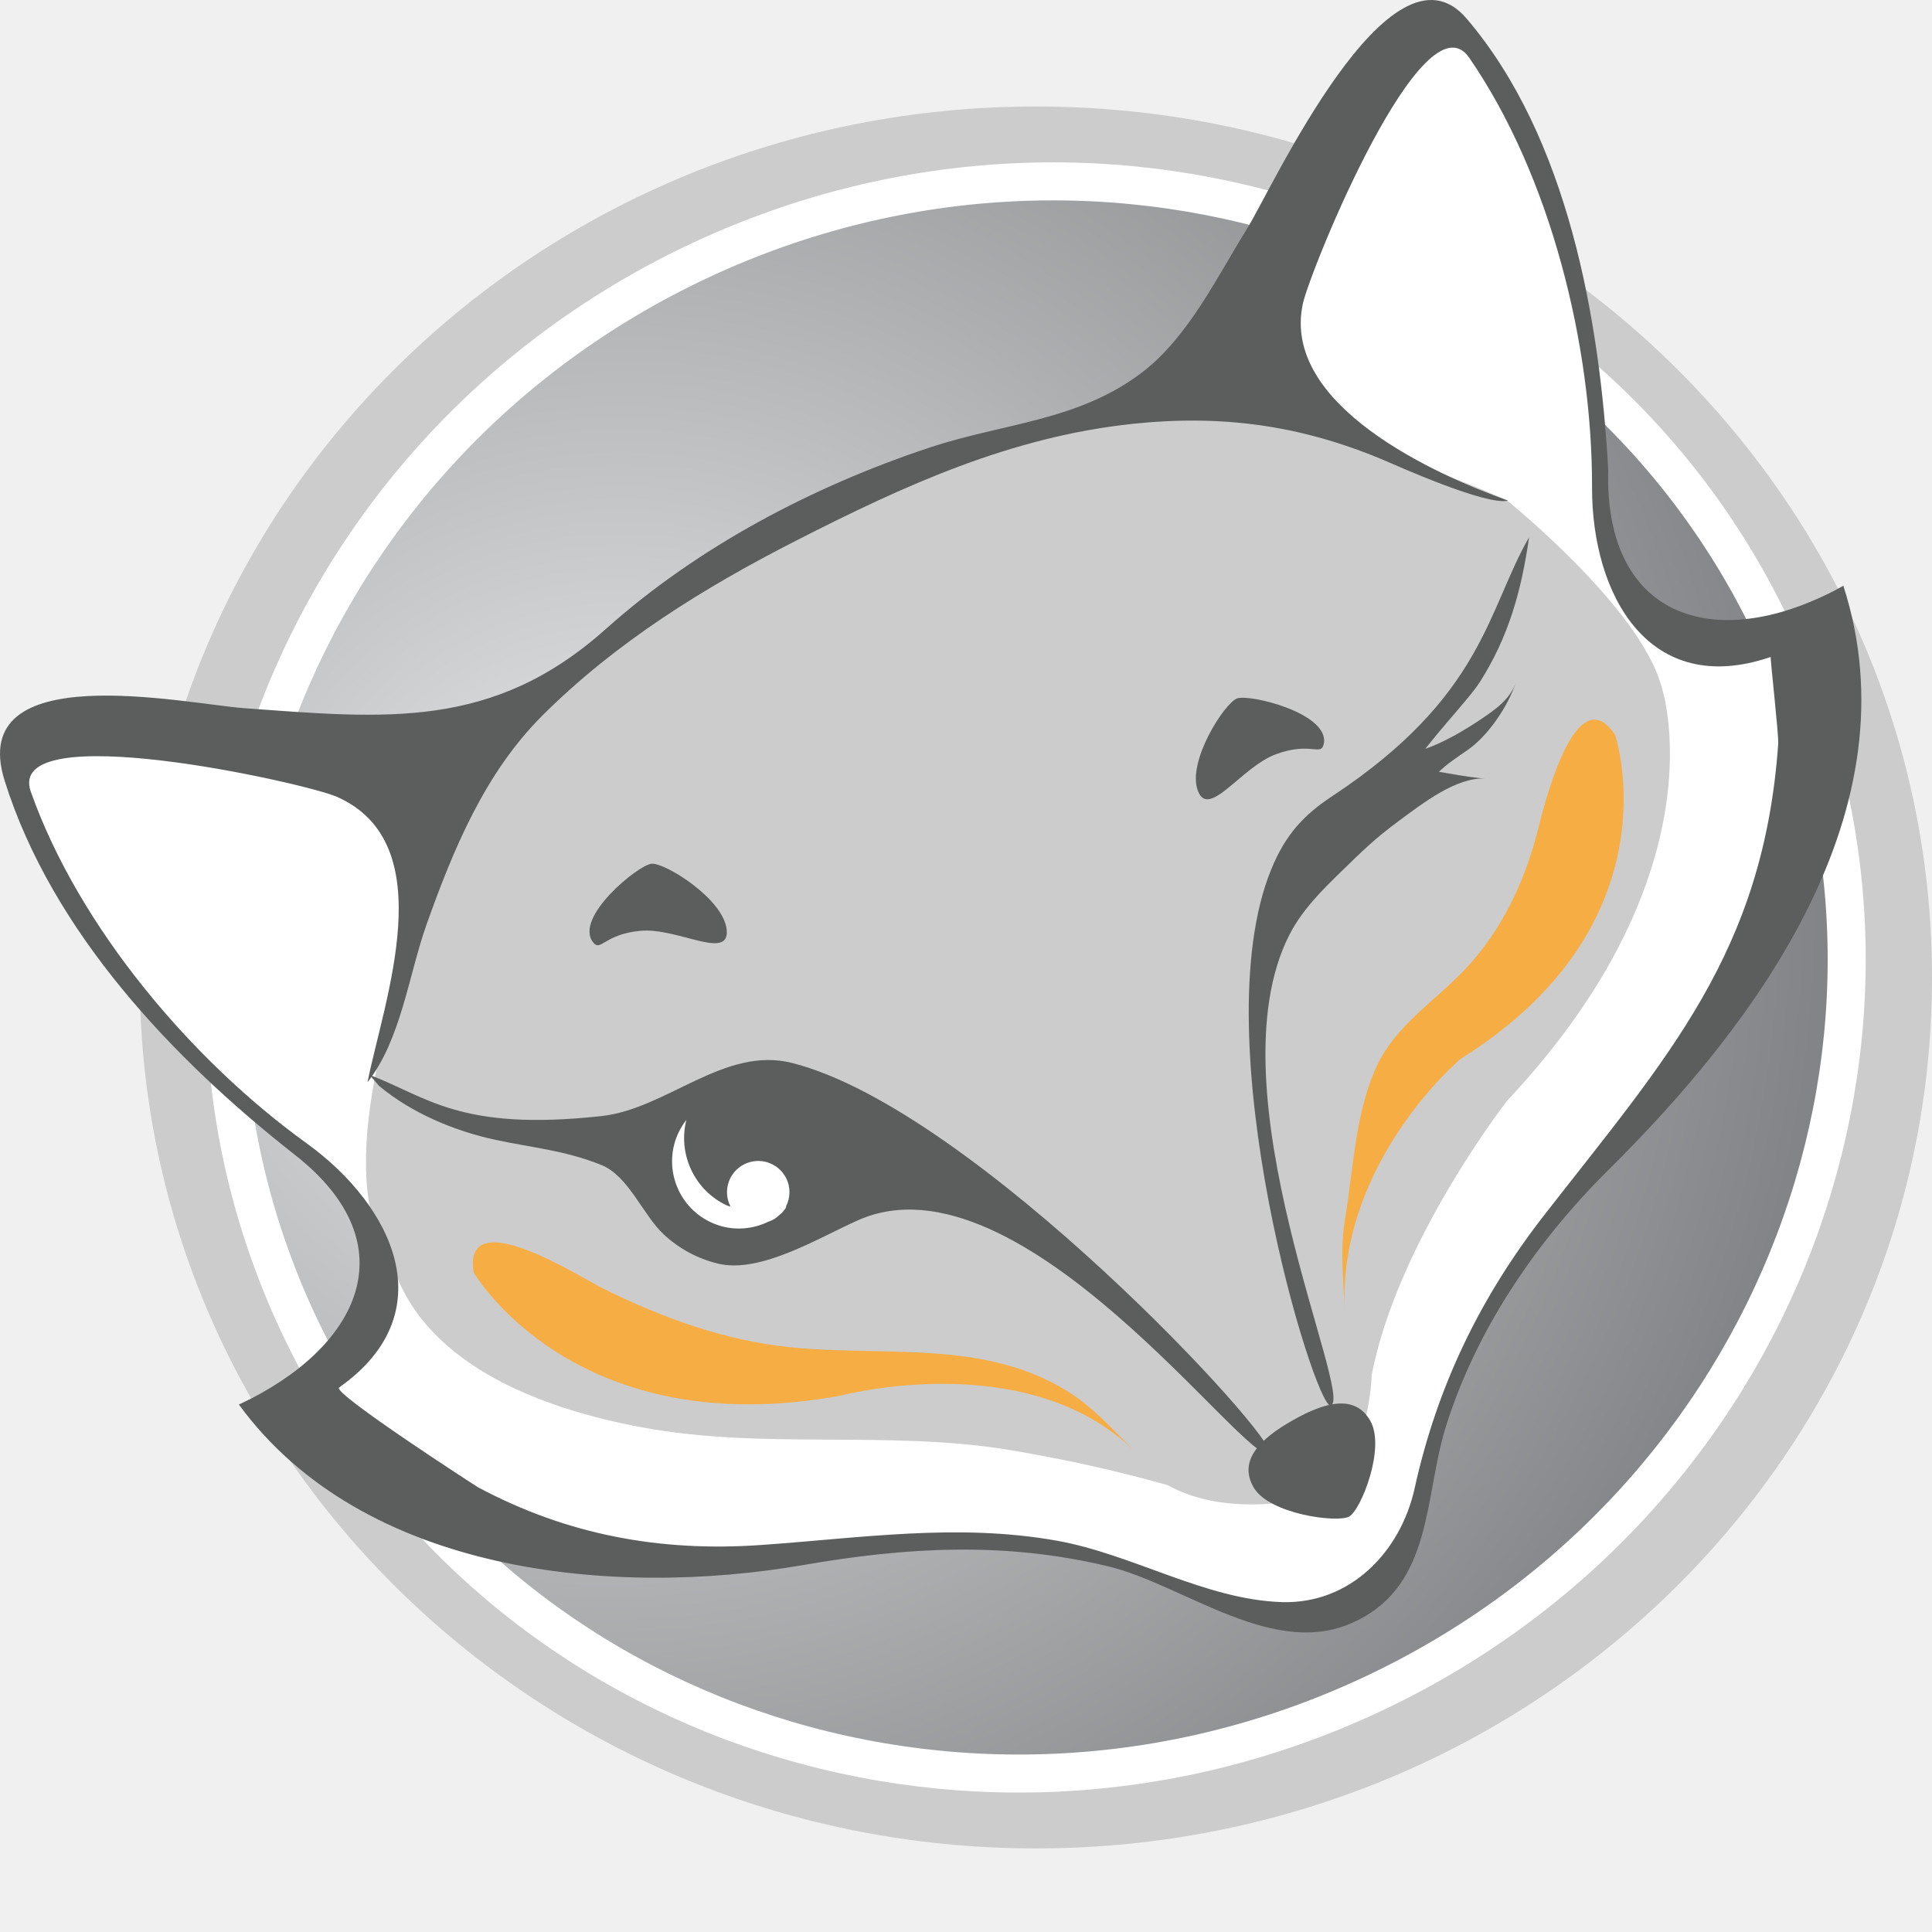
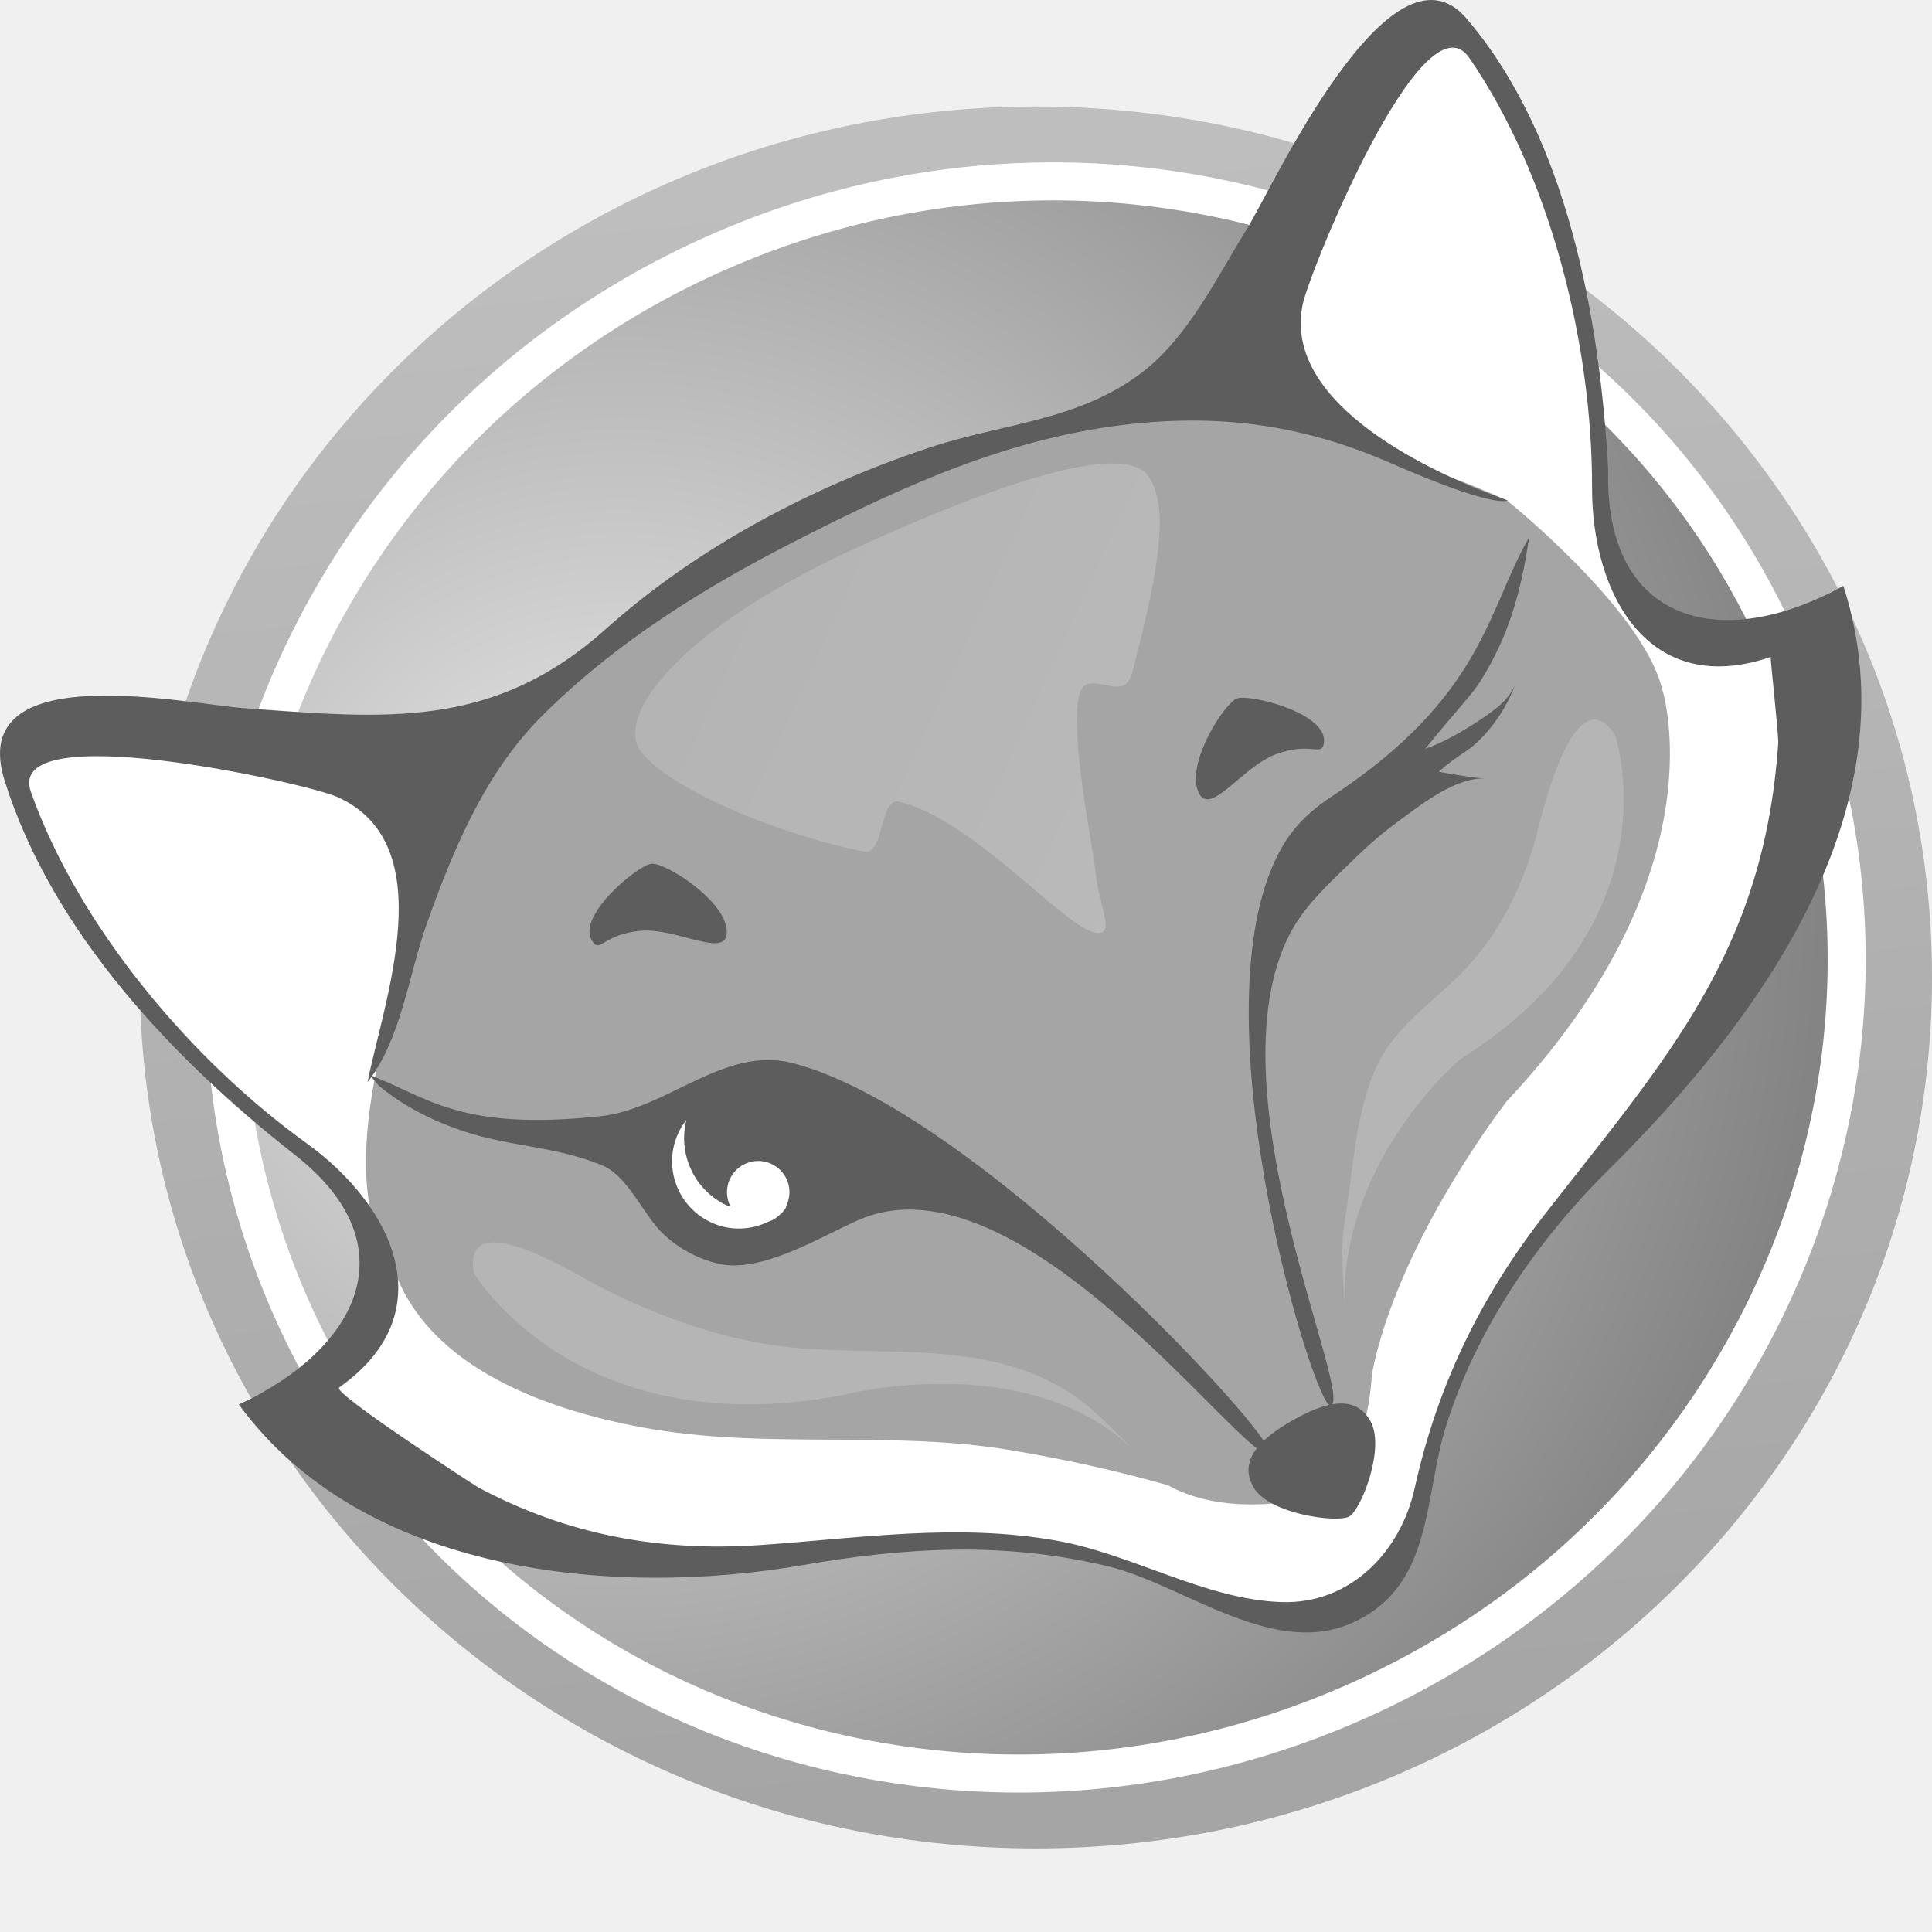
- <svg xmlns="http://www.w3.org/2000/svg" xmlns:xlink="http://www.w3.org/1999/xlink" id="svg2837" version="1.1" width="48" height="48" viewBox="0 0 48 48" xml:space="preserve">
+ <svg xmlns="http://www.w3.org/2000/svg" xmlns:xlink="http://www.w3.org/1999/xlink" xml:space="preserve" viewBox="0 0 48 48" height="48" width="48" version="1.1" id="svg2837">
  <defs id="defs2841">
-     <linearGradient x1="0" y1="0" x2="1" y2="0" gradientUnits="userSpaceOnUse" gradientTransform="matrix(-7.999832,76.66548,76.66548,7.999832,231.648,260.9844)" spreadMethod="pad" id="linearGradient2861">
-       <stop style="stop-opacity:1;stop-color:#ccc" offset="0" id="stop2863" />
-       <stop style="stop-opacity:1;stop-color:#ccc" offset="1" id="stop2865" />
+     <linearGradient id="linearGradient2861" spreadMethod="pad" gradientTransform="matrix(-7.999832,76.66548,76.66548,7.999832,231.648,260.9844)" gradientUnits="userSpaceOnUse" y2="0" x2="1" y1="0" x1="0">
+       <stop id="stop2863" offset="0" style="stop-opacity:1;stop-color:#f89734" />
+       <stop id="stop2865" offset="1" style="stop-opacity:1;stop-color:#fbb371" />
    </linearGradient>
-     <radialGradient fx="0" fy="0" cx="0" cy="0" r="1" gradientUnits="userSpaceOnUse" gradientTransform="matrix(50.95935,23.76192,23.0928,-49.52553,208.0337,303.0825)" spreadMethod="pad" id="radialGradient2881">
-       <stop style="stop-opacity:1;stop-color:#e9eaeb" offset="0" id="stop2883" />
-       <stop style="stop-opacity:1;stop-color:#838487" offset="1" id="stop2885" />
+     <radialGradient id="radialGradient2881" spreadMethod="pad" gradientTransform="matrix(50.95935,23.76192,23.0928,-49.52553,208.0337,303.0825)" gradientUnits="userSpaceOnUse" r="1" cy="0" cx="0" fy="0" fx="0">
+       <stop id="stop2883" offset="0" style="stop-opacity:1;stop-color:#e9eaeb" />
+       <stop id="stop2885" offset="1" style="stop-opacity:1;stop-color:#838487" />
    </radialGradient>
-     <clipPath clipPathUnits="userSpaceOnUse" id="clipPath2893">
-       <path d="M 0,576 576,576 576,0 0,0 0,576 z" id="path2895" />
+     <clipPath id="clipPath2893" clipPathUnits="userSpaceOnUse">
+       <path id="path2895" d="M 0,576 576,576 576,0 0,0 0,576 z" />
    </clipPath>
-     <linearGradient x1="0" y1="0" x2="1" y2="0" gradientUnits="userSpaceOnUse" gradientTransform="matrix(34.28265,-15.72758,-15.72758,-34.28265,213.8091,320.4321)" spreadMethod="pad" id="linearGradient2953">
-       <stop style="stop-opacity:1;stop-color:#ccc" offset="0" id="stop2955" />
-       <stop style="stop-opacity:1;stop-color:#ccc" offset="1" id="stop2957" />
+     <linearGradient id="linearGradient2953" spreadMethod="pad" gradientTransform="matrix(34.28265,-15.72758,-15.72758,-34.28265,213.8091,320.4321)" gradientUnits="userSpaceOnUse" y2="0" x2="1" y1="0" x1="0">
+       <stop id="stop2955" offset="0" style="stop-opacity:1;stop-color:#faa858" />
+       <stop id="stop2957" offset="1" style="stop-opacity:1;stop-color:#fbb371" />
    </linearGradient>
-     <clipPath clipPathUnits="userSpaceOnUse" id="clipPath2965">
-       <path d="M 0,576 576,576 576,0 0,0 0,576 z" id="path2967" />
+     <clipPath id="clipPath2965" clipPathUnits="userSpaceOnUse">
+       <path id="path2967" d="M 0,576 576,576 576,0 0,0 0,576 z" />
    </clipPath>
-     <linearGradient xlink:href="#linearGradient2861" id="linearGradient2917" gradientUnits="userSpaceOnUse" gradientTransform="matrix(-7.999832,76.66548,76.66548,7.999832,231.648,260.9844)" spreadMethod="pad" x1="0" y1="0" x2="1" y2="0" />
-     <radialGradient xlink:href="#radialGradient2881" id="radialGradient2919" gradientUnits="userSpaceOnUse" gradientTransform="matrix(50.95935,23.76192,23.0928,-49.52553,208.0337,303.0825)" spreadMethod="pad" cx="0" cy="0" fx="0" fy="0" r="1" />
-     <linearGradient xlink:href="#linearGradient2953" id="linearGradient2921" gradientUnits="userSpaceOnUse" gradientTransform="matrix(34.28265,-15.72758,-15.72758,-34.28265,213.8091,320.4321)" spreadMethod="pad" x1="0" y1="0" x2="1" y2="0" />
+     <linearGradient y2="0" x2="1" y1="0" x1="0" spreadMethod="pad" gradientTransform="matrix(-7.999832,76.66548,76.66548,7.999832,231.648,260.9844)" gradientUnits="userSpaceOnUse" id="linearGradient2917" xlink:href="#linearGradient2861" />
+     <radialGradient r="1" fy="0" fx="0" cy="0" cx="0" spreadMethod="pad" gradientTransform="matrix(50.95935,23.76192,23.0928,-49.52553,208.0337,303.0825)" gradientUnits="userSpaceOnUse" id="radialGradient2919" xlink:href="#radialGradient2881" />
+     <linearGradient y2="0" x2="1" y1="0" x1="0" spreadMethod="pad" gradientTransform="matrix(34.28265,-15.72758,-15.72758,-34.28265,213.8091,320.4321)" gradientUnits="userSpaceOnUse" id="linearGradient2921" xlink:href="#linearGradient2953" />
+     <filter id="filter644" style="color-interpolation-filters:sRGB;">
+       <feColorMatrix id="feColorMatrix642" values="0.21 0.72 0.072 0 0 0.21 0.72 0.072 0 0 0.21 0.72 0.072 0 0 0 0 0 1 0 " />
+     </filter>
  </defs>
-   <g id="g2847" transform="matrix(1.25,0,0,-1.25,-224.1141,370.8924)">
-     <g id="g2870" transform="matrix(0.4268769,0,0,0.4268769,102.756,148.9977)">
+   <g transform="matrix(1.25,0,0,-1.25,-224.1141,370.8924)" id="g2847">
+     <g style="filter:url(#filter644)" transform="matrix(0.4268769,0,0,0.4268769,102.756,148.9977)" id="g2870">
      <g id="g2849">
        <g id="g2851">
          <g id="g2857">
            <g id="g2859">
-               <path id="path2867" style="fill:url(#linearGradient2917);stroke:none" d="m 185.797,300.527 c 0,-22.396 18.681,-40.552 41.725,-40.552 l 0,0 c 23.044,0 41.725,18.156 41.725,40.552 l 0,0 c 0,22.397 -18.681,40.554 -41.725,40.554 l 0,0 c -23.044,0 -41.725,-18.157 -41.725,-40.554" />
+               <path d="m 185.797,300.527 c 0,-22.396 18.681,-40.552 41.725,-40.552 l 0,0 c 23.044,0 41.725,18.156 41.725,40.552 l 0,0 c 0,22.397 -18.681,40.554 -41.725,40.554 l 0,0 c -23.044,0 -41.725,-18.157 -41.725,-40.554" style="fill:url(#linearGradient2917);stroke:none" id="path2867" />
            </g>
          </g>
        </g>
      </g>
      <g id="g2869">
        <g id="g2871">
          <g id="g2877">
            <g id="g2879">
-               <path id="path2887" style="fill:url(#radialGradient2919);stroke:none" d="m 211.943,333.94 c -18.988,-8.854 -27.403,-30.99 -18.798,-49.443 l 0,0 c 8.604,-18.453 30.971,-26.234 49.958,-17.381 l 0,0 c 18.986,8.854 27.401,30.99 18.797,49.442 l 0,0 c -6.194,13.284 -19.518,21.037 -33.58,21.037 l 0,0 c -5.473,0 -11.058,-1.175 -16.377,-3.655" />
+               <path d="m 211.943,333.94 c -18.988,-8.854 -27.403,-30.99 -18.798,-49.443 l 0,0 c 8.604,-18.453 30.971,-26.234 49.958,-17.381 l 0,0 c 18.986,8.854 27.401,30.99 18.797,49.442 l 0,0 c -6.194,13.284 -19.518,21.037 -33.58,21.037 l 0,0 c -5.473,0 -11.058,-1.175 -16.377,-3.655" style="fill:url(#radialGradient2919);stroke:none" id="path2887" />
            </g>
          </g>
        </g>
      </g>
      <g id="g2889">
-         <g clip-path="url(#clipPath2893)" id="g2891">
-           <g transform="translate(261.9004,316.5576)" id="g2897">
-             <path id="path2899" style="fill:none;stroke:#ffffff;stroke-width:1.77;stroke-linecap:butt;stroke-linejoin:miter;stroke-miterlimit:4;stroke-opacity:1;stroke-dasharray:none" d="m 0,0 c 8.604,-18.451 0.188,-40.588 -18.798,-49.441 -18.986,-8.854 -41.353,-1.072 -49.958,17.38 -8.605,18.454 -0.189,40.589 18.798,49.443 C -30.972,26.235 -8.605,18.454 0,0 z" />
+         <g id="g2891" clip-path="url(#clipPath2893)">
+           <g id="g2897" transform="translate(261.9004,316.5576)">
+             <path d="m 0,0 c 8.604,-18.451 0.188,-40.588 -18.798,-49.441 -18.986,-8.854 -41.353,-1.072 -49.958,17.38 -8.605,18.454 -0.189,40.589 18.798,49.443 C -30.972,26.235 -8.605,18.454 0,0 z" style="fill:none;stroke:#ffffff;stroke-width:1.77;stroke-linecap:butt;stroke-linejoin:miter;stroke-miterlimit:4;stroke-opacity:1;stroke-dasharray:none" id="path2899" />
          </g>
-           <g transform="translate(253.9063,323.9209)" id="g2901">
-             <path id="path2903" style="fill:#ffffff;fill-opacity:1;fill-rule:nonzero;stroke:none" d="m 0,0 c -0.38,6.903 -1.854,15.334 -6.533,20.806 -3.507,4.103 -8.978,-7.857 -10.103,-9.669 -1.38,-2.221 -2.706,-4.984 -4.8,-6.605 -2.945,-2.281 -6.431,-2.372 -9.833,-3.499 -5.391,-1.789 -10.688,-4.57 -14.938,-8.369 -5.214,-4.66 -10.154,-4.124 -16.67,-3.649 -2.711,0.199 -12.849,2.406 -11.04,-3.348 2.192,-6.973 7.778,-12.852 13.386,-17.248 5.302,-4.158 2.946,-8.926 -2.589,-11.503 5.72,-7.829 17.267,-8.914 26.01,-7.4 4.766,0.826 9.278,1.088 14.039,-0.052 3.533,-0.845 7.752,-4.399 11.49,-2.507 3.506,1.711 3.098,5.748 4.096,8.94 1.409,4.499 4.193,8.567 7.519,11.858 6.812,6.743 14.138,16.589 10.803,26.9 C 5.155,-8.506 -0.189,-7.015 0,0" />
+           <g id="g2901" transform="translate(253.9063,323.9209)">
+             <path d="m 0,0 c -0.38,6.903 -1.854,15.334 -6.533,20.806 -3.507,4.103 -8.978,-7.857 -10.103,-9.669 -1.38,-2.221 -2.706,-4.984 -4.8,-6.605 -2.945,-2.281 -6.431,-2.372 -9.833,-3.499 -5.391,-1.789 -10.688,-4.57 -14.938,-8.369 -5.214,-4.66 -10.154,-4.124 -16.67,-3.649 -2.711,0.199 -12.849,2.406 -11.04,-3.348 2.192,-6.973 7.778,-12.852 13.386,-17.248 5.302,-4.158 2.946,-8.926 -2.589,-11.503 5.72,-7.829 17.267,-8.914 26.01,-7.4 4.766,0.826 9.278,1.088 14.039,-0.052 3.533,-0.845 7.752,-4.399 11.49,-2.507 3.506,1.711 3.098,5.748 4.096,8.94 1.409,4.499 4.193,8.567 7.519,11.858 6.812,6.743 14.138,16.589 10.803,26.9 C 5.155,-8.506 -0.189,-7.015 0,0" style="fill:#ffffff;fill-opacity:1;fill-rule:nonzero;stroke:none" id="path2903" />
          </g>
-           <g transform="translate(215.7368,321.6992)" id="g2905">
-             <path id="path2907" style="fill:#ccc;fill-opacity:1;fill-rule:nonzero;stroke:none" d="m 0,0 c 0,0 11.985,5.765 21.784,5.146 0,0 7.573,-2.107 11.927,-4.1 0,0 6.191,-4.964 7.201,-8.663 0,0 2.938,-8.511 -7.186,-19.298 0,0 -5.095,-6.523 -6.302,-12.757 0,0 -0.092,-4.189 -2.53,-5.651 0,0 -4.019,-1.141 -6.971,0.514 -2.393,0.678 -4.844,1.214 -7.298,1.626 -5.684,0.954 -11.46,0.006 -17.159,1.061 -4.659,0.859 -10.534,2.956 -11.796,8.135 0,0 -2.888,2.565 0.798,13.578 0,0 2.001,12.357 17.532,20.409" />
+           <g id="g2905" transform="translate(215.7368,321.6992)">
+             <path d="m 0,0 c 0,0 11.985,5.765 21.784,5.146 0,0 7.573,-2.107 11.927,-4.1 0,0 6.191,-4.964 7.201,-8.663 0,0 2.938,-8.511 -7.186,-19.298 0,0 -5.095,-6.523 -6.302,-12.757 0,0 -0.092,-4.189 -2.53,-5.651 0,0 -4.019,-1.141 -6.971,0.514 -2.393,0.678 -4.844,1.214 -7.298,1.626 -5.684,0.954 -11.46,0.006 -17.159,1.061 -4.659,0.859 -10.534,2.956 -11.796,8.135 0,0 -2.888,2.565 0.798,13.578 0,0 2.001,12.357 17.532,20.409" style="fill:#f89734;fill-opacity:1;fill-rule:nonzero;stroke:none" id="path2907" />
          </g>
-           <g transform="translate(196.5059,295.9878)" id="g2909">
-             <path id="path2911" style="fill:#5c5d5d;fill-opacity:1;fill-rule:nonzero;stroke:none" d="m 0,0 c 2.679,-1.011 4.179,-2.636 10.782,-1.915 3.055,0.334 5.723,3.269 8.877,2.476 8.535,-2.152 22.752,-17.621 22.222,-18.163 -0.955,-0.761 -11.555,14.2 -19.136,10.842 -1.809,-0.8 -4.551,-2.507 -6.534,-2.023 -0.958,0.237 -1.792,0.686 -2.52,1.358 -0.96,0.89 -1.642,2.731 -2.91,3.235 -1.728,0.688 -3.12,0.784 -4.914,1.167 -1.929,0.412 -3.938,1.262 -5.436,2.518" />
+           <g id="g2909" transform="translate(196.5059,295.9878)">
+             <path d="m 0,0 c 2.679,-1.011 4.179,-2.636 10.782,-1.915 3.055,0.334 5.723,3.269 8.877,2.476 8.535,-2.152 22.752,-17.621 22.222,-18.163 -0.955,-0.761 -11.555,14.2 -19.136,10.842 -1.809,-0.8 -4.551,-2.507 -6.534,-2.023 -0.958,0.237 -1.792,0.686 -2.52,1.358 -0.96,0.89 -1.642,2.731 -2.91,3.235 -1.728,0.688 -3.12,0.784 -4.914,1.167 -1.929,0.412 -3.938,1.262 -5.436,2.518" style="fill:#5c5d5d;fill-opacity:1;fill-rule:nonzero;stroke:none" id="path2911" />
          </g>
-           <g transform="translate(243.0967,279.8789)" id="g2913">
-             <path id="path2915" style="fill:#5c5d5d;fill-opacity:1;fill-rule:nonzero;stroke:none" d="m 0,0 c 0.714,-1.26 -0.438,-4.142 -0.984,-4.45 -0.544,-0.309 -3.745,0.106 -4.459,1.367 -0.713,1.258 0.327,2.263 1.83,3.114 C -2.109,0.883 -0.713,1.259 0,0" />
+           <g id="g2913" transform="translate(243.0967,279.8789)">
+             <path d="m 0,0 c 0.714,-1.26 -0.438,-4.142 -0.984,-4.45 -0.544,-0.309 -3.745,0.106 -4.459,1.367 -0.713,1.258 0.327,2.263 1.83,3.114 C -2.109,0.883 -0.713,1.259 0,0" style="fill:#5c5d5d;fill-opacity:1;fill-rule:nonzero;stroke:none" id="path2915" />
          </g>
-           <g transform="translate(206.8965,302.1777)" id="g2917">
-             <path id="path2919" style="fill:#5c5d5d;fill-opacity:1;fill-rule:nonzero;stroke:none" d="M 0,0 C -0.872,1.155 2.11,3.59 2.733,3.646 3.357,3.701 6.101,2.003 6.231,0.562 6.361,-0.879 3.944,0.677 2.223,0.523 0.502,0.367 0.369,-0.49 0,0" />
+           <g id="g2917" transform="translate(206.8965,302.1777)">
+             <path d="M 0,0 C -0.872,1.155 2.11,3.59 2.733,3.646 3.357,3.701 6.101,2.003 6.231,0.562 6.361,-0.879 3.944,0.677 2.223,0.523 0.502,0.367 0.369,-0.49 0,0" style="fill:#5c5d5d;fill-opacity:1;fill-rule:nonzero;stroke:none" id="path2919" />
          </g>
-           <g transform="translate(262.0864,311.4141)" id="g2921">
-             <path id="path2923" style="fill:#5c5d5d;fill-opacity:1;fill-rule:nonzero;stroke:none" d="m 0,0 c -0.677,-9.71 -5.16,-14.594 -10.862,-21.908 -3.012,-3.861 -5.017,-8.005 -6.067,-12.766 -0.653,-2.955 -2.998,-5.396 -6.187,-5.296 -3.564,0.114 -6.928,2.23 -10.487,2.862 -4.641,0.826 -9.162,0.113 -13.801,-0.206 -4.671,-0.321 -8.985,0.475 -13.127,2.686 -0.069,0.036 -6.823,4.403 -6.476,4.649 4.916,3.463 2.528,8.458 -1.511,11.371 -5.349,3.857 -10.603,10.055 -12.841,16.365 -1.254,3.539 12.776,0.416 14.245,-0.23 4.956,-2.182 2.184,-9.504 1.431,-13.29 1.562,1.982 1.916,4.999 2.747,7.338 1.244,3.501 2.716,7.061 5.389,9.728 3.419,3.415 7.537,5.966 11.82,8.15 5.051,2.578 9.983,4.83 15.651,5.436 4.155,0.441 7.829,-0.055 11.682,-1.675 0.621,-0.264 4.807,-2.148 5.815,-1.898 -3.393,1.208 -10.569,4.446 -9.555,9.164 0.338,1.567 5.62,14.545 7.748,11.455 3.797,-5.514 5.733,-13.408 5.718,-20.002 C -8.68,6.954 -6.037,2.089 -0.348,4.037 -0.384,4.025 0.028,0.412 0,0 m -7.915,12.749 c -0.384,6.973 -1.874,15.488 -6.598,21.016 -3.544,4.145 -9.07,-7.937 -10.206,-9.767 -1.394,-2.243 -2.732,-5.033 -4.849,-6.672 -2.974,-2.305 -6.495,-2.395 -9.931,-3.535 -5.446,-1.808 -10.797,-4.617 -15.089,-8.453 -5.267,-4.707 -10.258,-4.165 -16.839,-3.686 -2.739,0.201 -12.979,2.429 -11.151,-3.382 2.213,-7.042 7.856,-12.98 13.52,-17.421 5.355,-4.199 2.976,-9.016 -2.615,-11.62 5.778,-7.908 17.443,-9.004 26.273,-7.474 4.815,0.834 9.372,1.096 14.18,-0.054 3.57,-0.851 7.831,-4.442 11.607,-2.531 3.541,1.728 3.129,5.806 4.139,9.031 1.422,4.543 4.234,8.652 7.594,11.977 C -1,-13.011 6.4,-3.065 3.032,7.352 -2.708,4.155 -8.107,5.663 -7.915,12.749" />
+           <g id="g2921" transform="translate(262.0864,311.4141)">
+             <path d="m 0,0 c -0.677,-9.71 -5.16,-14.594 -10.862,-21.908 -3.012,-3.861 -5.017,-8.005 -6.067,-12.766 -0.653,-2.955 -2.998,-5.396 -6.187,-5.296 -3.564,0.114 -6.928,2.23 -10.487,2.862 -4.641,0.826 -9.162,0.113 -13.801,-0.206 -4.671,-0.321 -8.985,0.475 -13.127,2.686 -0.069,0.036 -6.823,4.403 -6.476,4.649 4.916,3.463 2.528,8.458 -1.511,11.371 -5.349,3.857 -10.603,10.055 -12.841,16.365 -1.254,3.539 12.776,0.416 14.245,-0.23 4.956,-2.182 2.184,-9.504 1.431,-13.29 1.562,1.982 1.916,4.999 2.747,7.338 1.244,3.501 2.716,7.061 5.389,9.728 3.419,3.415 7.537,5.966 11.82,8.15 5.051,2.578 9.983,4.83 15.651,5.436 4.155,0.441 7.829,-0.055 11.682,-1.675 0.621,-0.264 4.807,-2.148 5.815,-1.898 -3.393,1.208 -10.569,4.446 -9.555,9.164 0.338,1.567 5.62,14.545 7.748,11.455 3.797,-5.514 5.733,-13.408 5.718,-20.002 C -8.68,6.954 -6.037,2.089 -0.348,4.037 -0.384,4.025 0.028,0.412 0,0 m -7.915,12.749 c -0.384,6.973 -1.874,15.488 -6.598,21.016 -3.544,4.145 -9.07,-7.937 -10.206,-9.767 -1.394,-2.243 -2.732,-5.033 -4.849,-6.672 -2.974,-2.305 -6.495,-2.395 -9.931,-3.535 -5.446,-1.808 -10.797,-4.617 -15.089,-8.453 -5.267,-4.707 -10.258,-4.165 -16.839,-3.686 -2.739,0.201 -12.979,2.429 -11.151,-3.382 2.213,-7.042 7.856,-12.98 13.52,-17.421 5.355,-4.199 2.976,-9.016 -2.615,-11.62 5.778,-7.908 17.443,-9.004 26.273,-7.474 4.815,0.834 9.372,1.096 14.18,-0.054 3.57,-0.851 7.831,-4.442 11.607,-2.531 3.541,1.728 3.129,5.806 4.139,9.031 1.422,4.543 4.234,8.652 7.594,11.977 C -1,-13.011 6.4,-3.065 3.032,7.352 -2.708,4.155 -8.107,5.663 -7.915,12.749" style="fill:#5c5d5d;fill-opacity:1;fill-rule:nonzero;stroke:none" id="path2923" />
          </g>
-           <g transform="translate(240.9268,311.4058)" id="g2925">
-             <path id="path2927" style="fill:#5c5d5d;fill-opacity:1;fill-rule:nonzero;stroke:none" d="m 0,0 c 0.288,1.418 -3.452,2.332 -4.038,2.113 -0.587,-0.218 -2.331,-2.933 -1.827,-4.29 0.502,-1.358 2.012,1.088 3.634,1.692 C -0.613,0.115 -0.123,-0.601 0,0" />
+           <g id="g2925" transform="translate(240.9268,311.4058)">
+             <path d="m 0,0 c 0.288,1.418 -3.452,2.332 -4.038,2.113 -0.587,-0.218 -2.331,-2.933 -1.827,-4.29 0.502,-1.358 2.012,1.088 3.634,1.692 C -0.613,0.115 -0.123,-0.601 0,0" style="fill:#5c5d5d;fill-opacity:1;fill-rule:nonzero;stroke:none" id="path2927" />
          </g>
-           <g transform="translate(215.5869,289.4712)" id="g2929">
-             <path id="path2931" style="fill:#ffffff;fill-opacity:1;fill-rule:nonzero;stroke:none" d="M 0,0 C 0.181,0.136 0.365,0.415 0.297,0.387 0.506,0.79 0.527,1.284 0.305,1.718 -0.059,2.433 -0.937,2.72 -1.652,2.354 -2.369,1.99 -2.652,1.112 -2.286,0.396 -2.284,0.392 -2.281,0.389 -2.279,0.385 -2.35,0.414 -2.423,0.425 -2.492,0.459 -3.995,1.189 -4.734,2.865 -4.337,4.425 -4.47,4.253 -4.588,4.066 -4.688,3.865 -5.445,2.307 -4.793,0.431 -3.236,-0.324 c 0.9,-0.439 1.9,-0.392 2.733,0.017 0.058,0.021 0.117,0.039 0.174,0.068 C -0.204,-0.175 -0.098,-0.091 0,0" />
+           <g id="g2929" transform="translate(215.5869,289.4712)">
+             <path d="M 0,0 C 0.181,0.136 0.365,0.415 0.297,0.387 0.506,0.79 0.527,1.284 0.305,1.718 -0.059,2.433 -0.937,2.72 -1.652,2.354 -2.369,1.99 -2.652,1.112 -2.286,0.396 -2.284,0.392 -2.281,0.389 -2.279,0.385 -2.35,0.414 -2.423,0.425 -2.492,0.459 -3.995,1.189 -4.734,2.865 -4.337,4.425 -4.47,4.253 -4.588,4.066 -4.688,3.865 -5.445,2.307 -4.793,0.431 -3.236,-0.324 c 0.9,-0.439 1.9,-0.392 2.733,0.017 0.058,0.021 0.117,0.039 0.174,0.068 C -0.204,-0.175 -0.098,-0.091 0,0" style="fill:#ffffff;fill-opacity:1;fill-rule:nonzero;stroke:none" id="path2931" />
          </g>
-           <g transform="translate(201.3467,286.79)" id="g2933">
-             <path id="path2935" style="fill:#f6ad44;fill-opacity:1;fill-rule:nonzero;stroke:none" d="m 0,0 c 0,0 4.649,-8.012 17.098,-5.728 0,0 8.646,2.306 13.661,-2.572 -1.023,0.995 -1.912,2.037 -3.159,2.8 -3.88,2.374 -8.425,1.586 -12.74,2.007 C 11.729,-3.186 8.814,-2.129 6.012,-0.74 4.997,-0.237 -0.543,3.323 0,0" />
+           <g id="g2933" transform="translate(201.3467,286.79)">
+             <path d="m 0,0 c 0,0 4.649,-8.012 17.098,-5.728 0,0 8.646,2.306 13.661,-2.572 -1.023,0.995 -1.912,2.037 -3.159,2.8 -3.88,2.374 -8.425,1.586 -12.74,2.007 C 11.729,-3.186 8.814,-2.129 6.012,-0.74 4.997,-0.237 -0.543,3.323 0,0" style="fill:#f6ad44;fill-opacity:1;fill-rule:nonzero;stroke:none" id="path2935" />
          </g>
-           <g transform="translate(254.4907,311.8257)" id="g2937">
-             <path id="path2939" style="fill:#f6ad44;fill-opacity:1;fill-rule:nonzero;stroke:none" d="m 0,0 c 0,0 2.953,-8.739 -7.189,-15.087 0,0 -5.659,-4.735 -5.408,-11.635 -0.051,1.406 -0.211,2.757 0.021,4.15 0.385,2.318 0.466,4.79 1.388,6.944 0.89,2.08 2.775,3.179 4.241,4.747 1.653,1.768 2.733,4.008 3.344,6.417 C -3.336,-3.416 -1.854,2.765 0,0" />
+           <g id="g2937" transform="translate(254.4907,311.8257)">
+             <path d="m 0,0 c 0,0 2.953,-8.739 -7.189,-15.087 0,0 -5.659,-4.735 -5.408,-11.635 -0.051,1.406 -0.211,2.757 0.021,4.15 0.385,2.318 0.466,4.79 1.388,6.944 0.89,2.08 2.775,3.179 4.241,4.747 1.653,1.768 2.733,4.008 3.344,6.417 C -3.336,-3.416 -1.854,2.765 0,0" style="fill:#f6ad44;fill-opacity:1;fill-rule:nonzero;stroke:none" id="path2939" />
          </g>
        </g>
      </g>
      <g id="g2941">
        <g id="g2943">
          <g id="g2949">
            <g id="g2951">
-               <path id="path2959" style="fill:url(#linearGradient2921);stroke:none" d="m 219.217,320.557 c -8.361,-3.819 -11.245,-7.843 -10.12,-9.455 l 0,0 c 1.232,-1.763 6.564,-3.975 10.462,-4.716 l 0,0 c 0.437,-0.084 0.615,0.54 0.788,1.164 l 0,0 c 0.175,0.625 0.345,1.251 0.769,1.164 l 0,0 c 2.49,-0.513 5.947,-3.826 7.154,-4.78 l 0,0 c 0.615,-0.486 1.778,-1.525 2.335,-1.306 l 0,0 c 0.448,0.18 -0.171,1.544 -0.27,2.567 l 0,0 c -0.129,1.34 -1.24,6.507 -0.799,8.453 l 0,0 c 0.16,0.711 0.67,0.604 1.192,0.498 l 0,0 c 0.53,-0.109 1.071,-0.219 1.268,0.538 l 0,0 c 1.018,3.921 1.895,7.666 0.749,9.206 l 0,0 c -0.292,0.393 -0.865,0.571 -1.664,0.571 l 0,0 c -2.414,0 -6.885,-1.63 -11.864,-3.904" />
+               <path d="m 219.217,320.557 c -8.361,-3.819 -11.245,-7.843 -10.12,-9.455 l 0,0 c 1.232,-1.763 6.564,-3.975 10.462,-4.716 l 0,0 c 0.437,-0.084 0.615,0.54 0.788,1.164 l 0,0 c 0.175,0.625 0.345,1.251 0.769,1.164 l 0,0 c 2.49,-0.513 5.947,-3.826 7.154,-4.78 l 0,0 c 0.615,-0.486 1.778,-1.525 2.335,-1.306 l 0,0 c 0.448,0.18 -0.171,1.544 -0.27,2.567 l 0,0 c -0.129,1.34 -1.24,6.507 -0.799,8.453 l 0,0 c 0.16,0.711 0.67,0.604 1.192,0.498 l 0,0 c 0.53,-0.109 1.071,-0.219 1.268,0.538 l 0,0 c 1.018,3.921 1.895,7.666 0.749,9.206 l 0,0 c -0.292,0.393 -0.865,0.571 -1.664,0.571 l 0,0 c -2.414,0 -6.885,-1.63 -11.864,-3.904" style="fill:url(#linearGradient2921);stroke:none" id="path2959" />
            </g>
          </g>
        </g>
      </g>
      <g id="g2961">
-         <g clip-path="url(#clipPath2965)" id="g2963">
-           <g transform="translate(250.4868,321.0234)" id="g3025">
-             <path id="path3027" style="fill:#5c5d5d;fill-opacity:1;fill-rule:nonzero;stroke:none" d="m 0,0 c -1.953,-3.398 -2.12,-7.398 -9.162,-12.051 -1.332,-0.88 -2.181,-1.787 -2.848,-3.422 -3.239,-7.934 2.034,-25.066 2.768,-24.956 1.152,0.325 -5.615,14.689 -1.916,21.923 0.592,1.157 1.516,2.073 2.438,2.968 0.984,0.957 1.551,1.517 2.647,2.326 1.162,0.856 2.677,2.038 4.037,1.981 -0.91,0.038 -2.517,0.43 -3.432,0.469 0.717,1.218 2.645,3.181 3.182,4.031 1.328,2.1 1.92,4.192 2.286,6.731" />
+         <g id="g2963" clip-path="url(#clipPath2965)">
+           <g id="g3025" transform="translate(250.4868,321.0234)">
+             <path d="m 0,0 c -1.953,-3.398 -2.12,-7.398 -9.162,-12.051 -1.332,-0.88 -2.181,-1.787 -2.848,-3.422 -3.239,-7.934 2.034,-25.066 2.768,-24.956 1.152,0.325 -5.615,14.689 -1.916,21.923 0.592,1.157 1.516,2.073 2.438,2.968 0.984,0.957 1.551,1.517 2.647,2.326 1.162,0.856 2.677,2.038 4.037,1.981 -0.91,0.038 -2.517,0.43 -3.432,0.469 0.717,1.218 2.645,3.181 3.182,4.031 1.328,2.1 1.92,4.192 2.286,6.731" style="fill:#5c5d5d;fill-opacity:1;fill-rule:nonzero;stroke:none" id="path3027" />
          </g>
-           <g transform="translate(245.6221,311.167)" id="g3029">
-             <path id="path3031" style="fill:#5c5d5d;fill-opacity:1;fill-rule:nonzero;stroke:none" d="M 0,0 C 0.858,0.275 1.874,0.881 2.632,1.389 3.313,1.846 4.006,2.344 4.25,3.106 3.887,1.972 2.931,0.588 1.994,-0.055 1.517,-0.382 1.029,-0.701 0.617,-1.111 0.216,-1.509 -0.117,-1.482 -0.718,-1.59 -0.766,-1.337 -0.75,-1.075 -0.75,-0.813" />
+           <g id="g3029" transform="translate(245.6221,311.167)">
+             <path d="M 0,0 C 0.858,0.275 1.874,0.881 2.632,1.389 3.313,1.846 4.006,2.344 4.25,3.106 3.887,1.972 2.931,0.588 1.994,-0.055 1.517,-0.382 1.029,-0.701 0.617,-1.111 0.216,-1.509 -0.117,-1.482 -0.718,-1.59 -0.766,-1.337 -0.75,-1.075 -0.75,-0.813" style="fill:#5c5d5d;fill-opacity:1;fill-rule:nonzero;stroke:none" id="path3031" />
          </g>
        </g>
      </g>
    </g>
  </g>
</svg>
